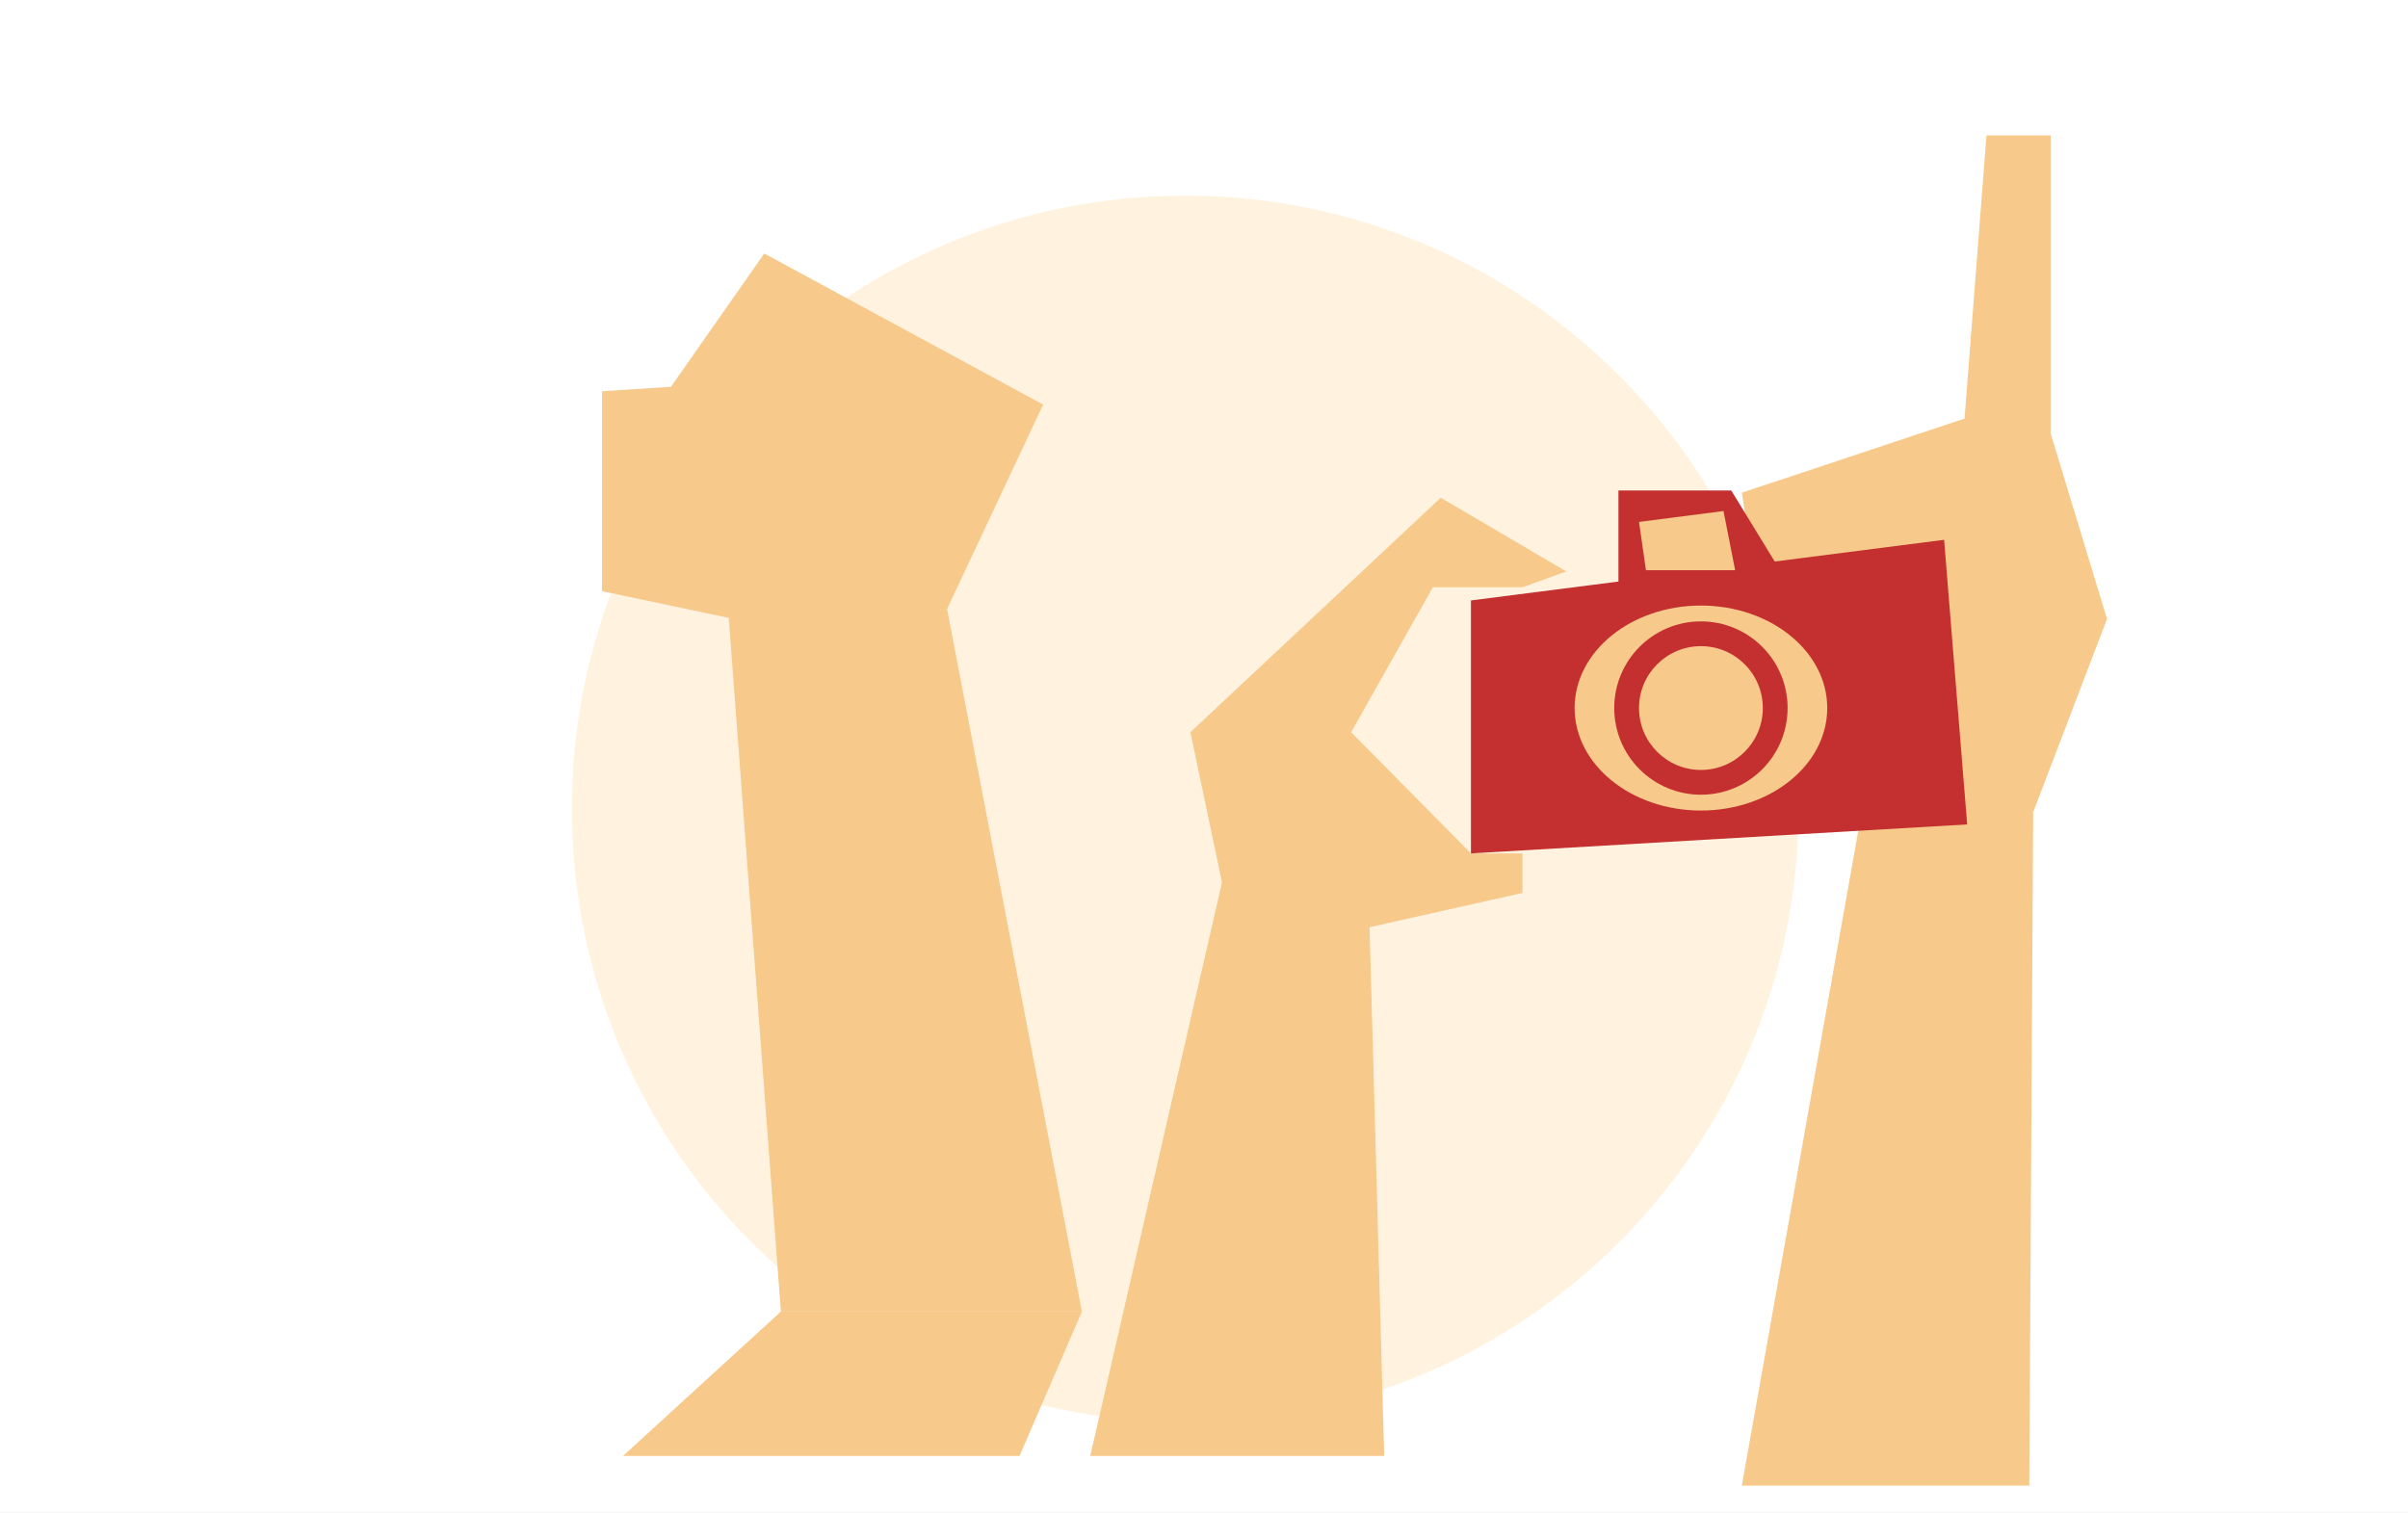
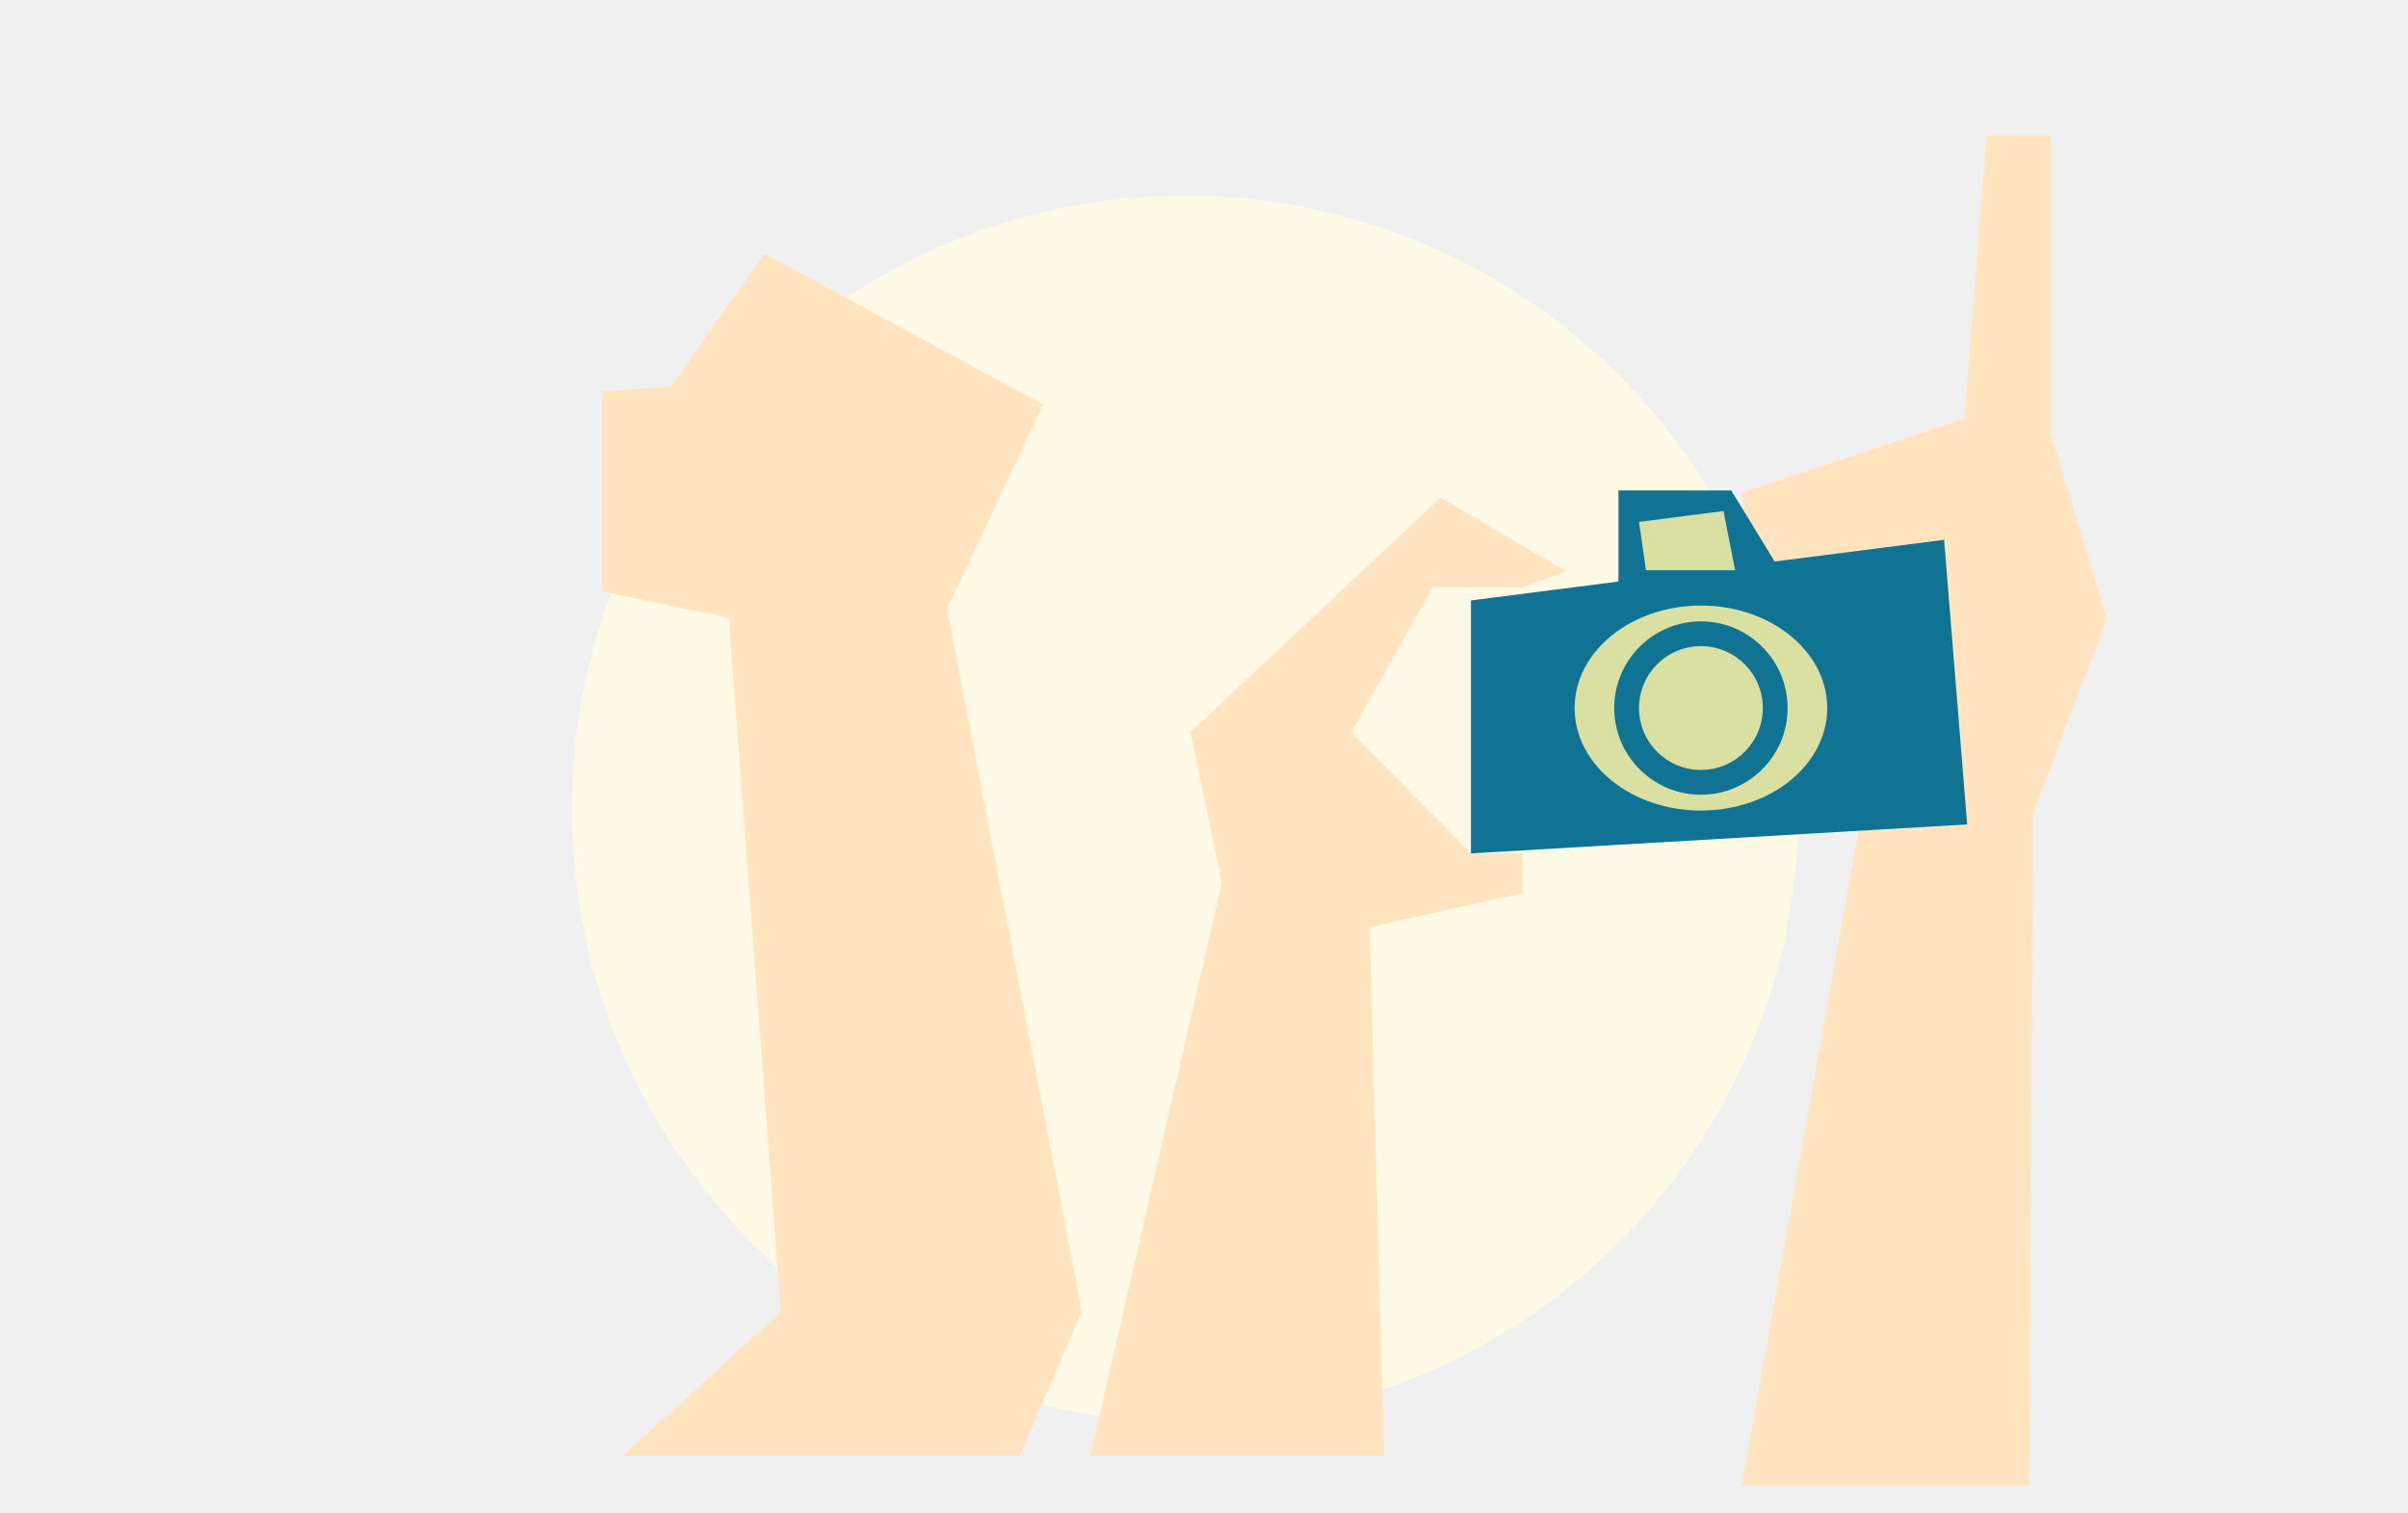
- <svg xmlns="http://www.w3.org/2000/svg" width="320" height="201" fill="none" viewBox="0 0 320 201">
-   <path fill="#fff" d="M0 0h320v201H0z" />
-   <circle cx="157.5" cy="107.5" r="81.5" fill="#fff3e0" />
-   <g clip-path="url(#A)">
-     <g fill="#f7c98b">
-       <path d="M231.472 197.453l15.912-89.5-12.886-23.532-3.026-18.937 29.599-9.853L263.983 18h8.534v39.613L280 82.261l-9.812 25.692-.518 89.5h-38.198zm-87.696-23.135l-17.918-93.375 12.765-27.172-37.057-20.078-12.401 17.716-9.165.59v26.573l16.842 3.551 6.932 92.194h40.002zm1.108 19.188l17.506-76.234-4.199-19.956 33.271-31.168 16.681 9.804-5.825 2.103h-11.907l-10.856 19.261 15.92 16.105h6.843v5.259l-20.32 4.554 1.95 70.272h-39.064z" />
-     </g>
-     <g fill="#c3302f">
-       <path d="M195.475 79.802v33.619l65.944-3.85-3.066-37.826-62.878 8.057z" />
-       <path d="M215.075 78.314V65.185h14.99l6.932 11.333-21.922 1.796z" />
-     </g>
-     <path d="M226.036 107.727c9.271 0 16.786-6.099 16.786-13.623s-7.515-13.622-16.786-13.622-16.785 6.099-16.785 13.622 7.515 13.623 16.785 13.623z" fill="#f7c98b" />
-     <path d="M226.036 105.623a11.52 11.52 0 0 0 11.519-11.519 11.52 11.52 0 0 0-11.519-11.519 11.52 11.52 0 0 0-11.519 11.519 11.52 11.52 0 0 0 11.519 11.519z" fill="#c3302f" />
-     <g fill="#f7c98b">
-       <path d="M226.036 102.331a8.23 8.23 0 0 0 8.227-8.227 8.23 8.23 0 0 0-8.227-8.227 8.23 8.23 0 0 0-8.227 8.227 8.23 8.23 0 0 0 8.227 8.227zm-8.227-32.964l.923 6.415h11.85l-1.545-7.863-11.228 1.448zm-74.033 104.951l-8.291 19.188H82.791l20.983-19.188" />
-     </g>
+ <svg xmlns="http://www.w3.org/2000/svg" fill="none" height="201" viewBox="0 0 320 201" width="320">
+   <path d="m157.5 189c45.011 0 81.5-36.489 81.5-81.5 0-45.011-36.489-81.5-81.5-81.5s-81.5 36.489-81.5 81.5c0 45.011 36.489 81.5 81.5 81.5z" fill="#fff9e6" />
+   <g fill="#ffe4bf">
+     <path d="m231.472 197.453 15.912-89.5-12.886-23.532-3.026-18.937 29.599-9.853 2.912-37.632h8.534v39.613l7.483 24.648-9.812 25.692-.518 89.5z" />
+     <path d="m143.776 174.318-17.918-93.375 12.765-27.172-37.057-20.078-12.401 17.716-9.165.591v26.573l16.842 3.551 6.932 92.194z" />
+     <path d="m144.884 193.506 17.506-76.234-4.199-19.956 33.271-31.168 16.681 9.804-5.825 2.103h-11.907l-10.856 19.261 15.92 16.105h6.843v5.259l-20.32 4.554 1.95 70.272z" />
  </g>
-   <defs>
-     <clipPath id="A">
-       <path fill="#fff" transform="translate(80 18)" d="M0 0h200v179.453H0z" />
-     </clipPath>
-   </defs>
+   <path d="m195.475 79.802v33.619l65.944-3.85-3.066-37.826z" fill="#107393" />
+   <path d="m215.075 78.314v-13.129h14.99l6.932 11.333z" fill="#107393" />
+   <path d="m226.036 107.727c9.271 0 16.786-6.099 16.786-13.623 0-7.523-7.515-13.622-16.786-13.622-9.27 0-16.785 6.099-16.785 13.622 0 7.524 7.515 13.623 16.785 13.623z" fill="#d9e0a2" />
+   <path d="m226.036 105.623c6.362 0 11.519-5.157 11.519-11.519 0-6.362-5.157-11.519-11.519-11.519s-11.519 5.157-11.519 11.519c0 6.362 5.157 11.519 11.519 11.519z" fill="#107393" />
+   <path d="m226.036 102.331c4.544 0 8.227-3.683 8.227-8.227 0-4.543-3.683-8.227-8.227-8.227-4.543 0-8.227 3.683-8.227 8.227 0 4.544 3.684 8.227 8.227 8.227z" fill="#d9e0a2" />
+   <path d="m217.809 69.367.923 6.415h11.85l-1.545-7.863z" fill="#d9e0a2" />
+   <path d="m143.776 174.318-8.291 19.188h-52.694l20.983-19.188" fill="#ffe4bf" />
</svg>
